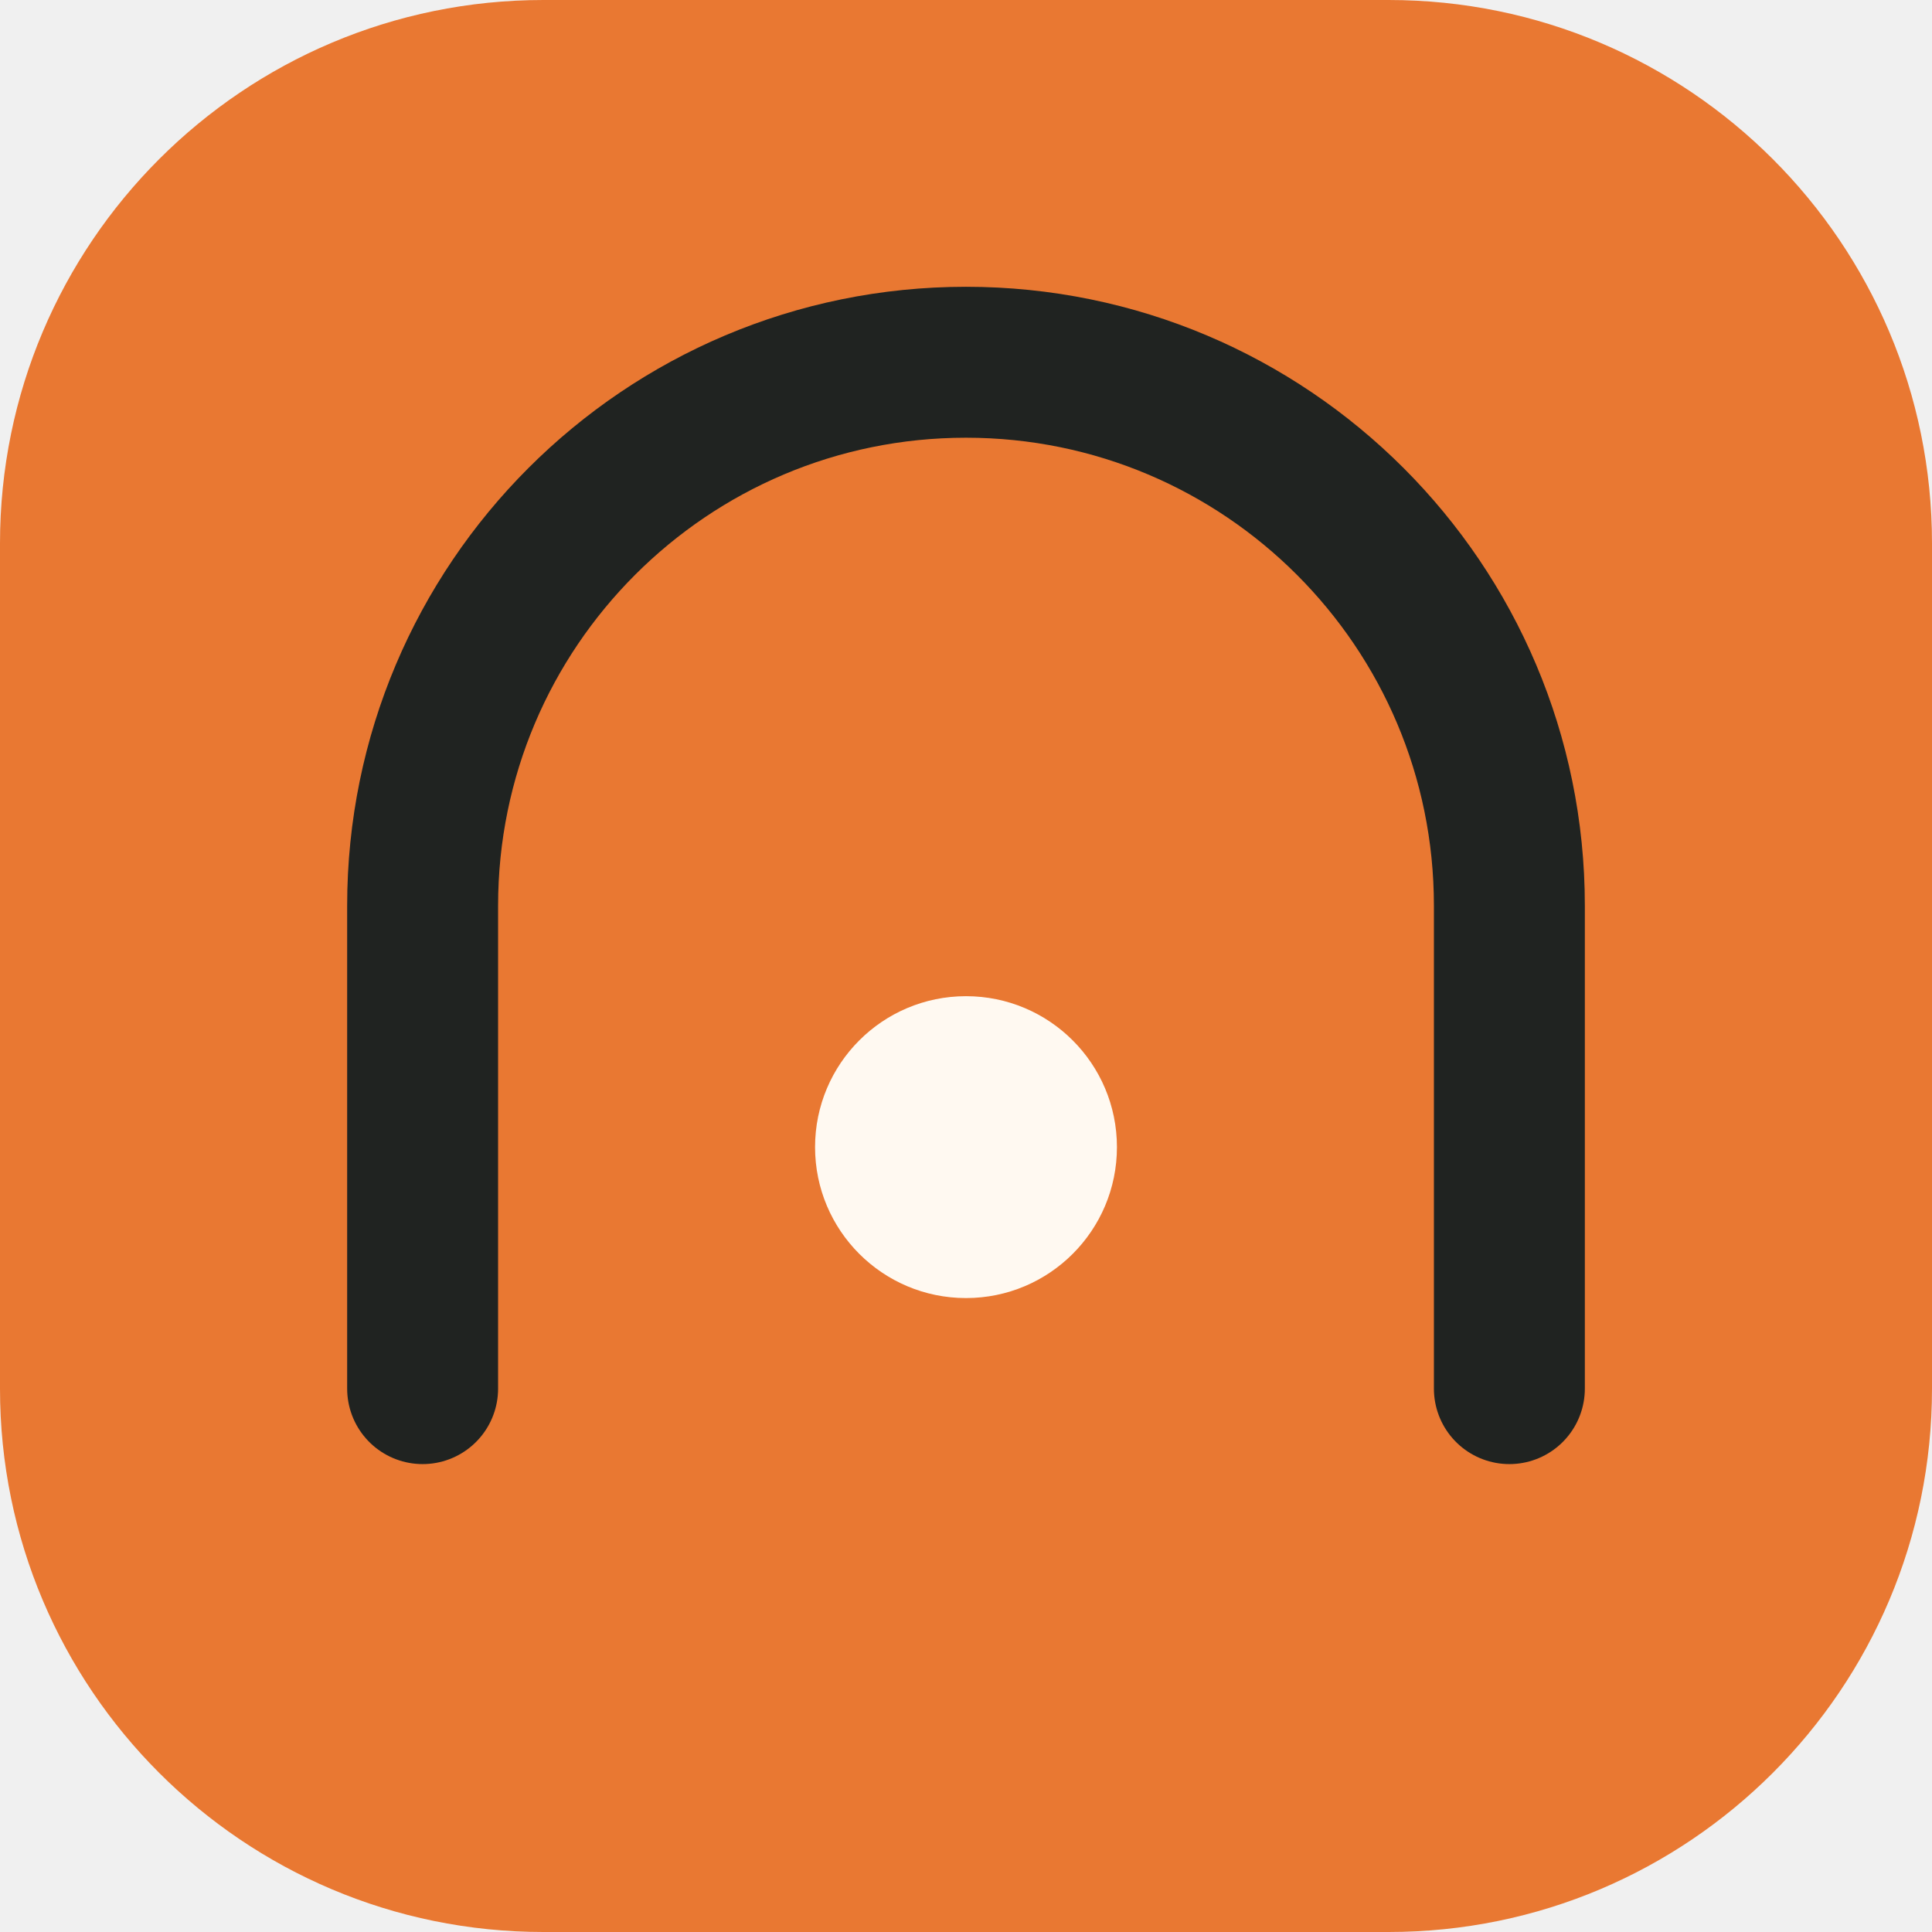
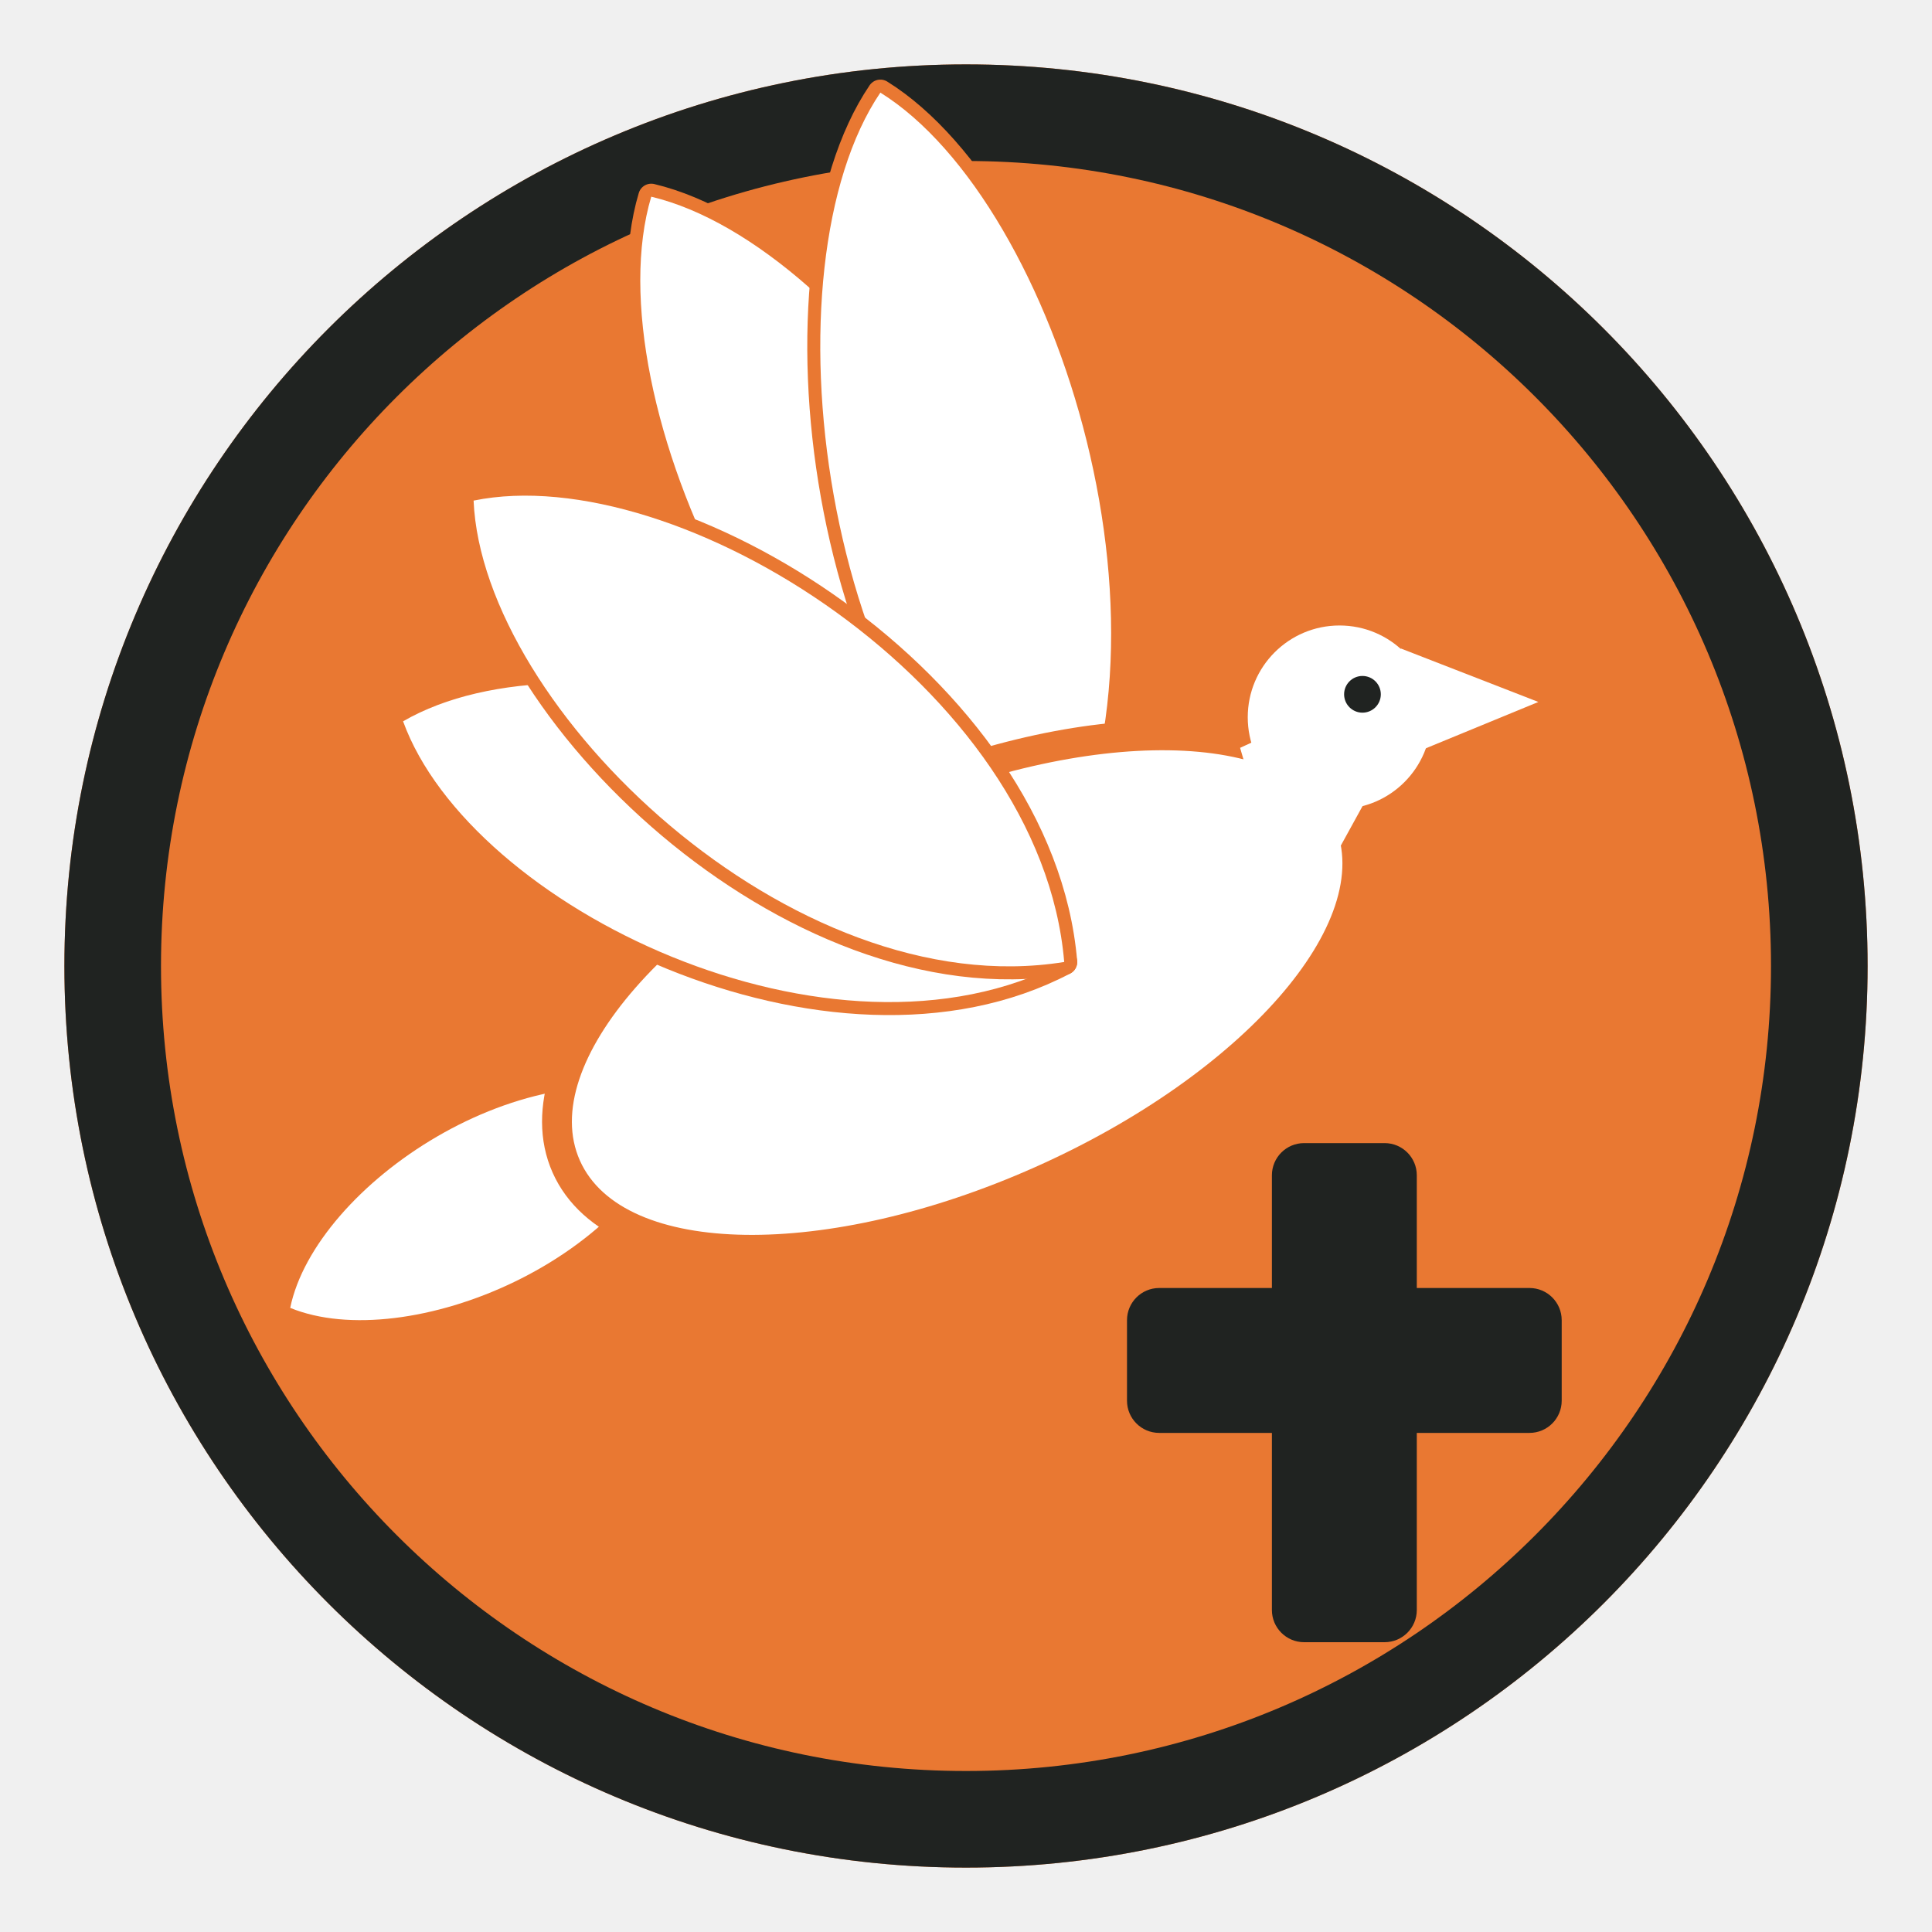
- <svg xmlns="http://www.w3.org/2000/svg" viewBox="0 0 64 64">
-   <rect width="64" height="64" rx="18" fill="#E97832" />
-   <path d="M14 46V30a18 18 0 0 1 36 0v16" fill="none" stroke="#202321" stroke-width="5" stroke-linecap="round" />
-   <circle cx="32" cy="38" r="5" fill="#FFF9F1" />
+ <svg xmlns="http://www.w3.org/2000/svg" viewBox="0 0 240 240" role="img" aria-label="Shanthi Nilayam">
+   <circle cx="120" cy="120" r="112" fill="#E97832" />
+   <circle cx="120" cy="120" r="106" fill="none" stroke="#202321" stroke-width="12" />
+   <g transform="translate(22,34) scale(.95)">
+     <g fill="#fff" stroke="#E97832" stroke-width="3.4" stroke-linejoin="round" paint-order="stroke">
+       <path d="M114 80C79.09 70.13 54.21 16.05 62 -10.07C88.51 -3.75 122.91 44.83 114 80Z" />
+       <path d="M114 80C83.74 59.34 76.56 -0.9 91.96 -23.68C115.3 -9.14 133.24 48.82 114 80Z" />
+     </g>
+     <g fill="#fff" stroke="#E97832" stroke-width="3.4" stroke-linejoin="round" paint-order="stroke">
+       <path d="M66 108C60.76 129.02 29.92 141.45 14.79 135.23C18.09 119.2 45.64 100.59 66 108Z" />
+     </g>
+     <g fill="#E97832" stroke="#E97832" stroke-width="7.8" stroke-linejoin="round">
+       <ellipse cx="102" cy="94" rx="54" ry="25" transform="rotate(-24 102 94)" />
+       <circle cx="152" cy="58" r="12" />
+       <path d="M139 62L152 56L157 66L146 86Z" />
+       <path d="M160 49L178 56L161 63Z" />
+     </g>
+     <g fill="#fff">
+       <ellipse cx="102" cy="94" rx="54" ry="25" transform="rotate(-24 102 94)" />
+       <circle cx="152" cy="58" r="12" />
+       <path d="M139 62L152 56L157 66L146 86Z" />
+       <path d="M160 49L178 56L161 63Z" />
+     </g>
+     <g fill="#fff" stroke="#E97832" stroke-width="3.4" stroke-linejoin="round" paint-order="stroke">
+       <path d="M116 90C85.73 105.91 38.34 82.8 29.55 58.53C51.88 45.59 103.04 58.36 116 90Z" />
+       <path d="M116 90C80.41 95.76 39.93 56.84 38.77 29.67C65.42 24.21 112.98 54.07 116 90Z" />
+     </g>
+     <circle cx="155" cy="55" r="2.4" fill="#202321" />
+   </g>
+   <g fill="#202321">
+     <rect x="158" y="142" width="18" height="62" rx="4" />
+     <rect x="140" y="160" width="54" height="18" rx="4" />
+   </g>
</svg>
